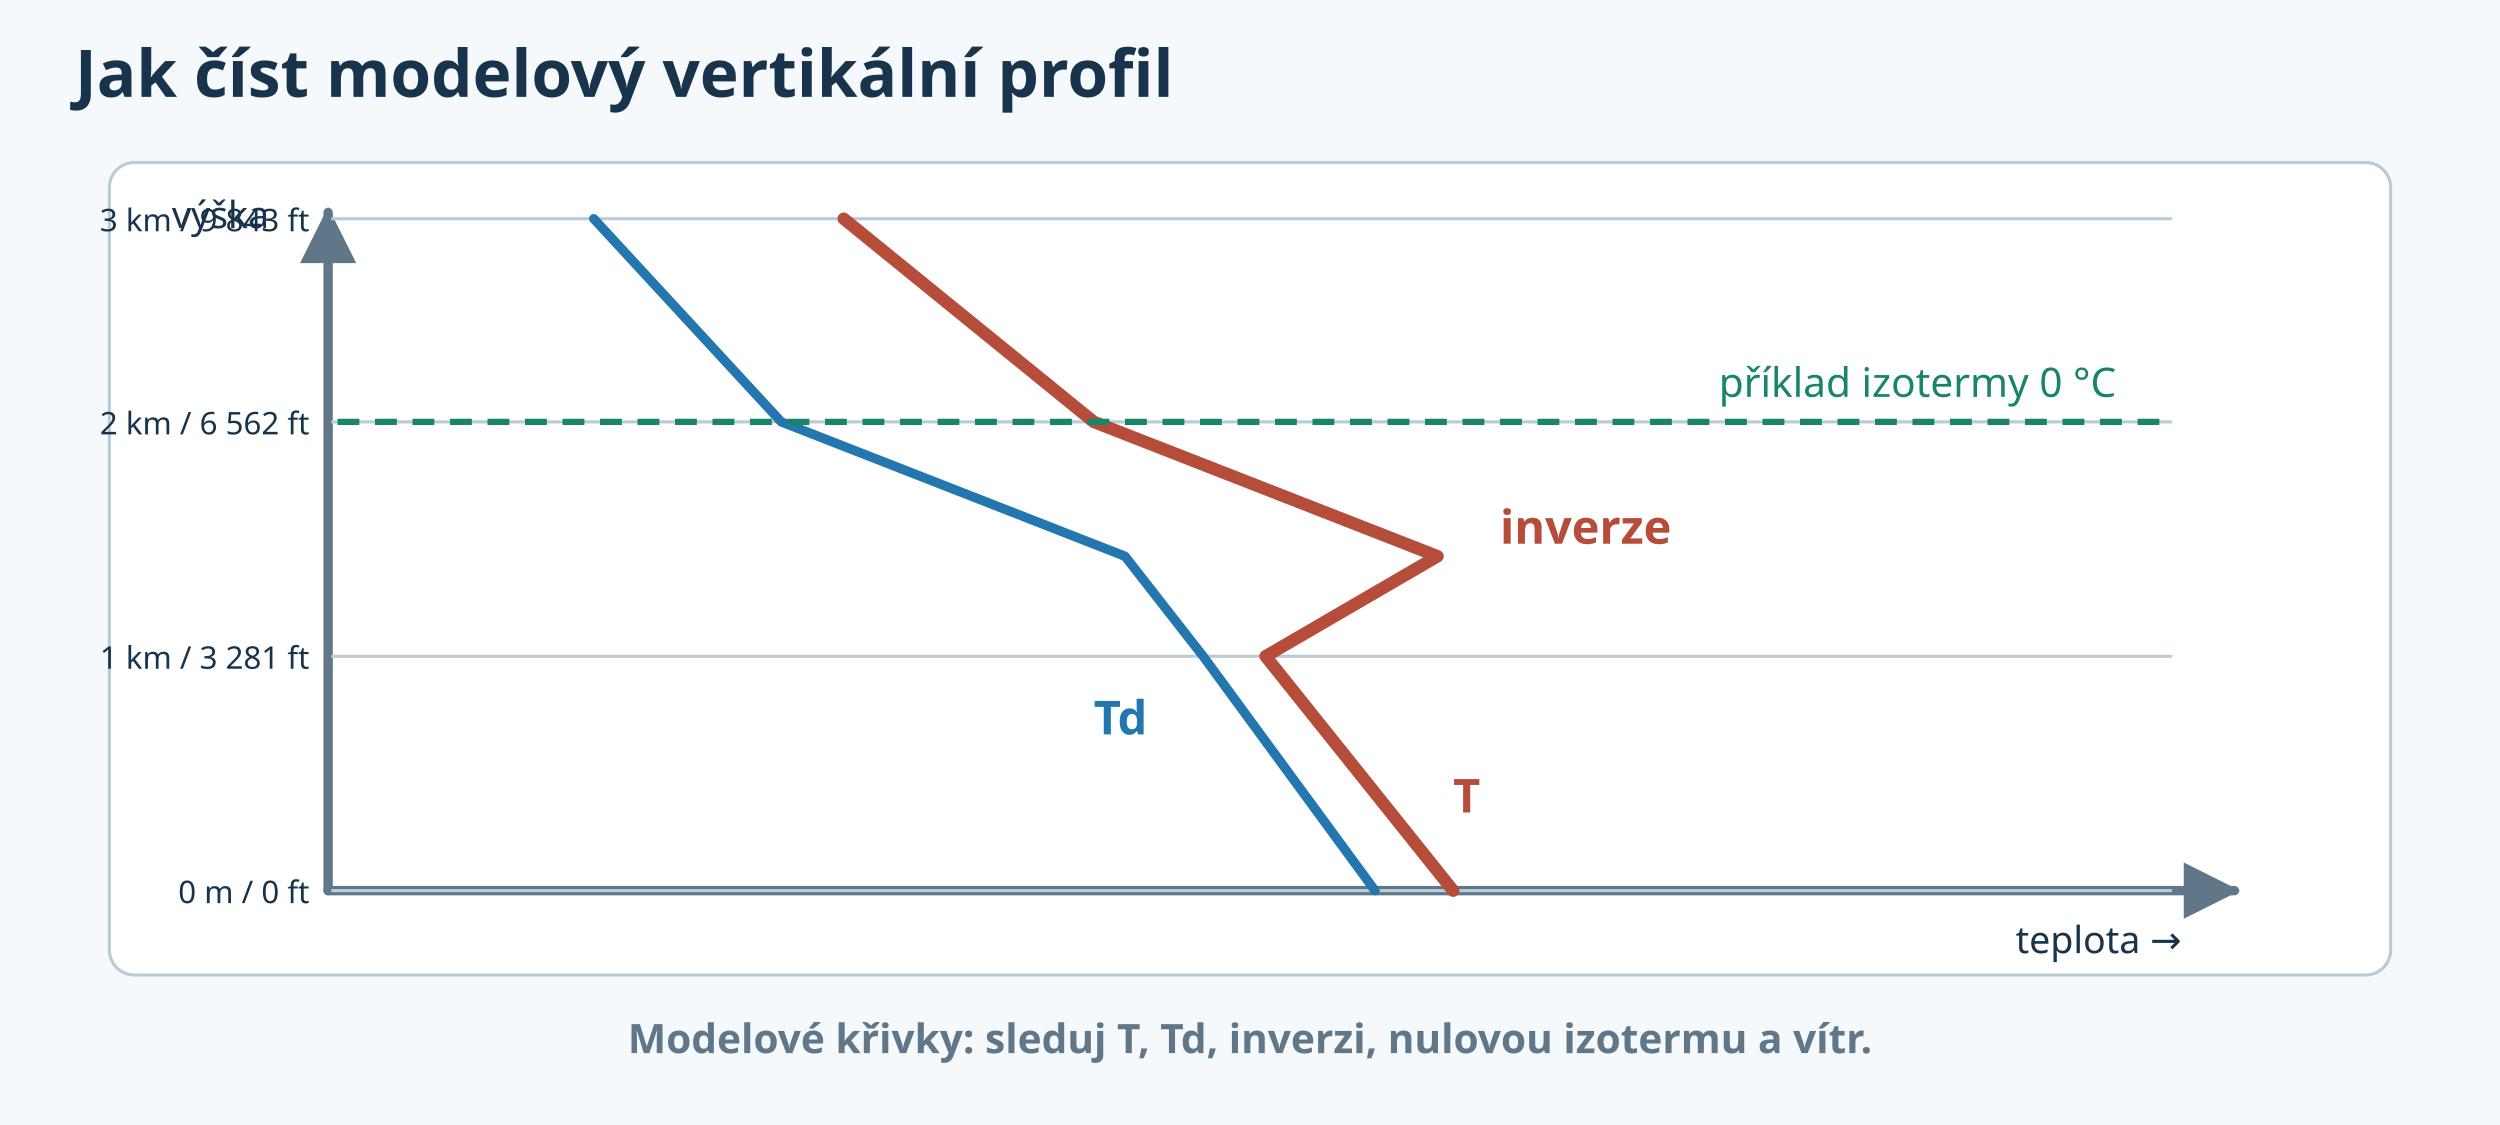
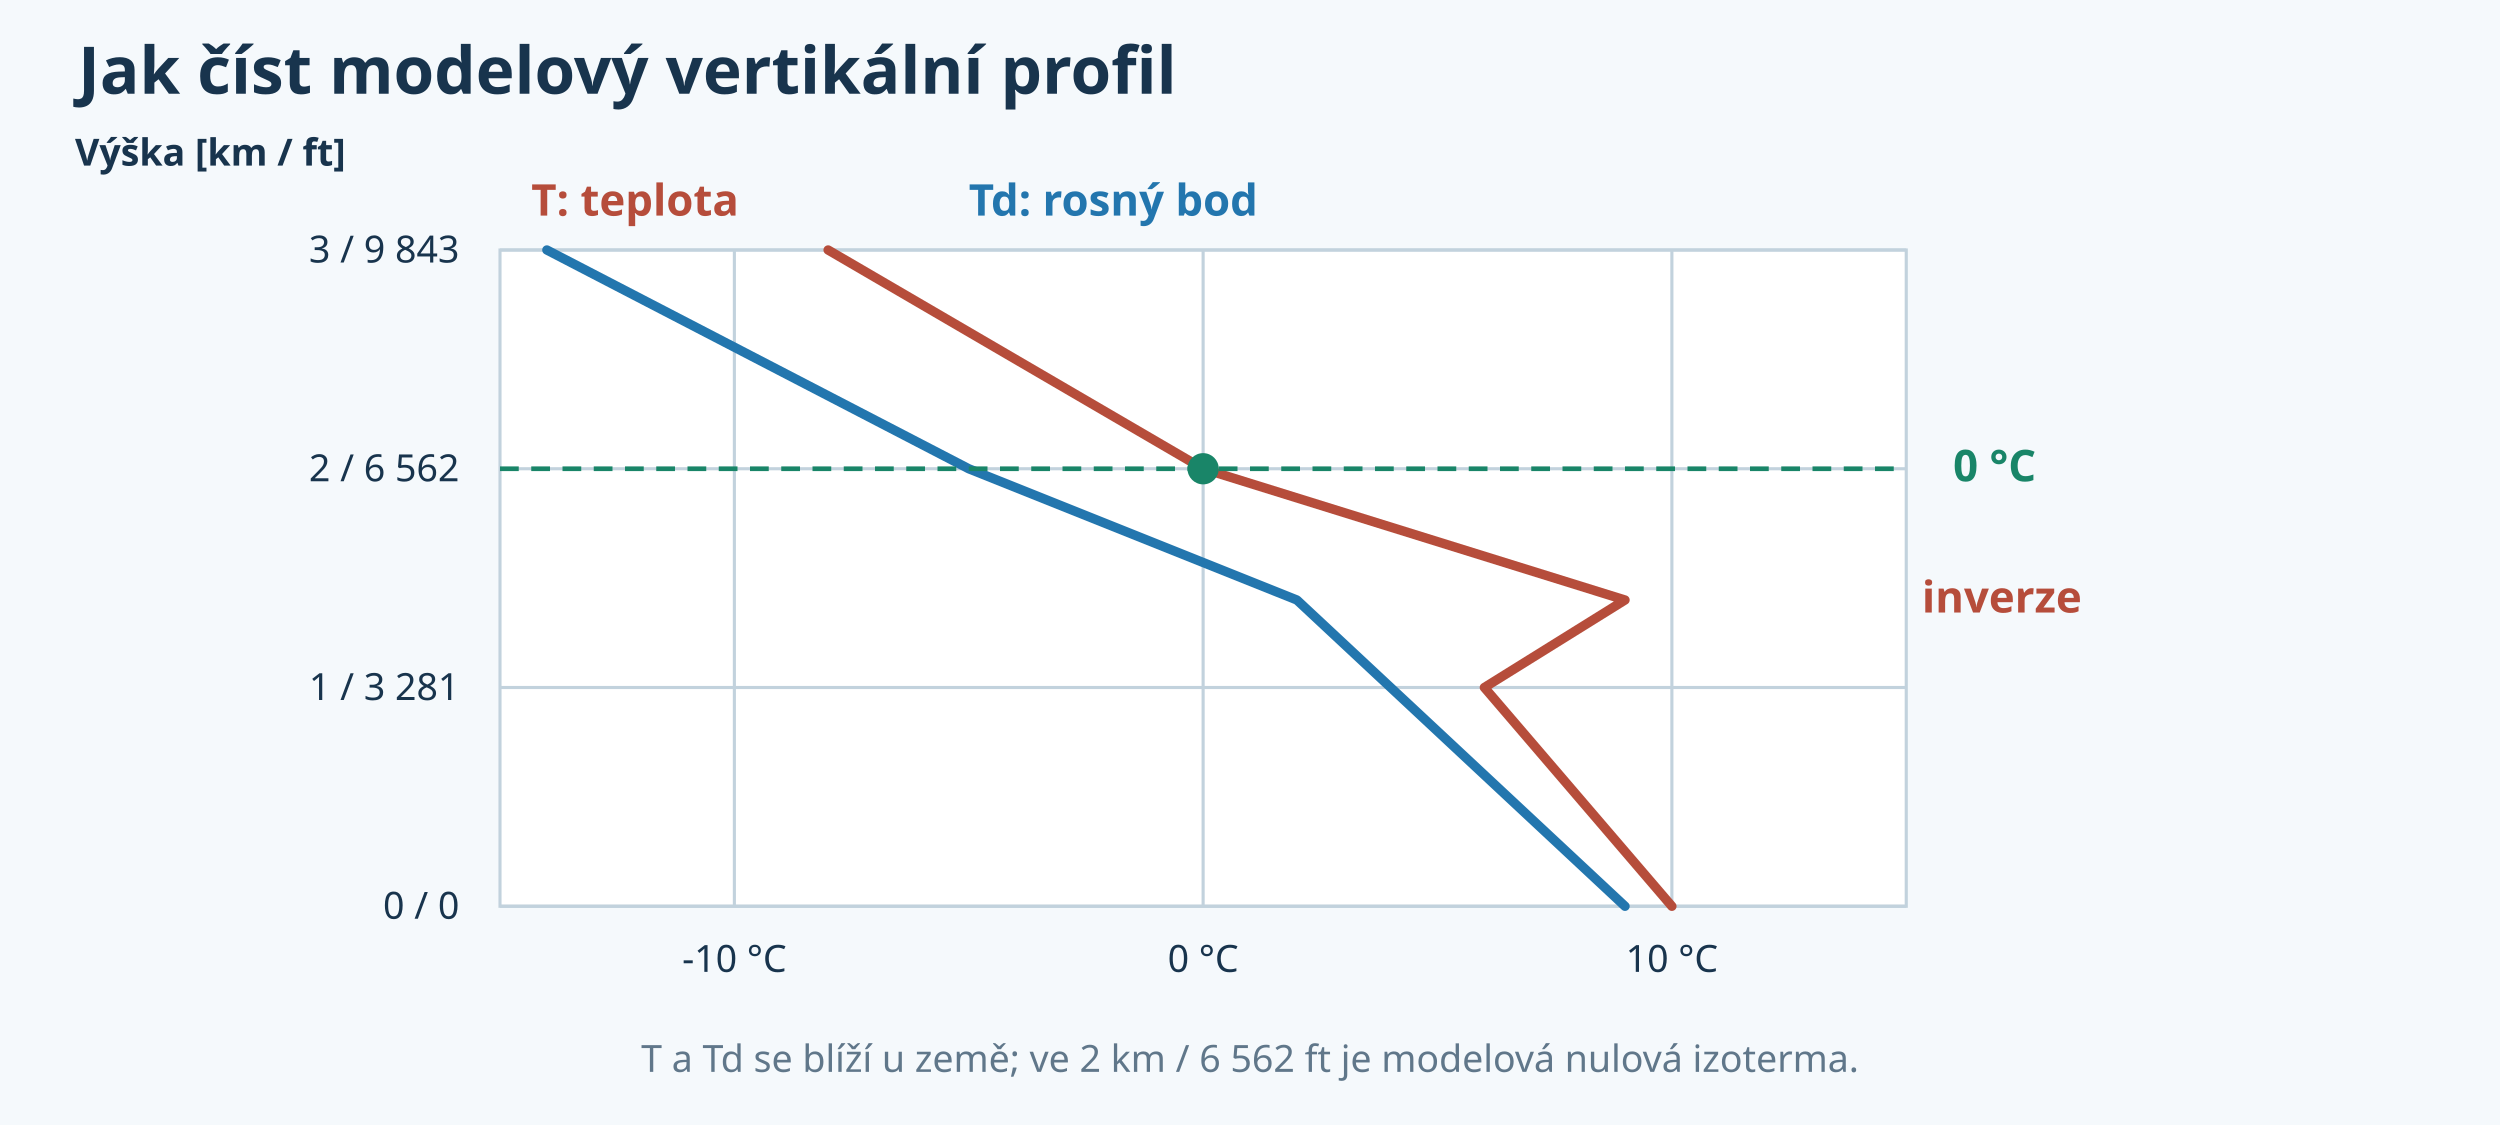
<svg xmlns="http://www.w3.org/2000/svg" viewBox="0 0 800 360" width="800" height="360" role="img" aria-labelledby="title desc">
  <defs>
    <marker id="arrow-2376ae" viewBox="0 0 10 10" refX="9" refY="5" markerWidth="6" markerHeight="6" orient="auto">
      <path d="M0 0L10 5L0 10Z" fill="#2376ae" />
    </marker>
    <marker id="arrow-b64d3b" viewBox="0 0 10 10" refX="9" refY="5" markerWidth="6" markerHeight="6" orient="auto">
      <path d="M0 0L10 5L0 10Z" fill="#b64d3b" />
    </marker>
+     <marker id="arrow-60778a" viewBox="0 0 10 10" refX="9" refY="5" markerWidth="6" markerHeight="6" orient="auto">
+       <path d="M0 0L10 5L0 10Z" fill="#60778a" />
+     </marker>
    <marker id="arrow-198568" viewBox="0 0 10 10" refX="9" refY="5" markerWidth="6" markerHeight="6" orient="auto">
      <path d="M0 0L10 5L0 10Z" fill="#198568" />
    </marker>
-     <marker id="arrow-60778a" viewBox="0 0 10 10" refX="9" refY="5" markerWidth="6" markerHeight="6" orient="auto">
-       <path d="M0 0L10 5L0 10Z" fill="#60778a" />
+     <marker id="arrow-7958a0" viewBox="0 0 10 10" refX="9" refY="5" markerWidth="6" markerHeight="6" orient="auto">
+       <path d="M0 0L10 5L0 10Z" fill="#7958a0" />
    </marker>
    <marker id="arrow-18344d" viewBox="0 0 10 10" refX="9" refY="5" markerWidth="6" markerHeight="6" orient="auto">
      <path d="M0 0L10 5L0 10Z" fill="#18344d" />
    </marker>
-     <marker id="arrow-7958a0" viewBox="0 0 10 10" refX="9" refY="5" markerWidth="6" markerHeight="6" orient="auto">
-       <path d="M0 0L10 5L0 10Z" fill="#7958a0" />
-     </marker>
-     <marker id="arrow-dfac39" viewBox="0 0 10 10" refX="9" refY="5" markerWidth="6" markerHeight="6" orient="auto">
-       <path d="M0 0L10 5L0 10Z" fill="#dfac39" />
-     </marker>
  </defs>
  <rect width="800" height="360" fill="#f5f9fc" />
-   <g font-family="system-ui, sans-serif">
-     <text x="24" y="31" font-size="21" font-weight="700" fill="#18344d" text-anchor="start">Jak číst modelový vertikální profil</text>
-     <rect x="35" y="52" width="730" height="260" rx="8" fill="#fff" stroke="#b8cbd7" />
-     <line x1="105" y1="285" x2="105" y2="68" stroke="#60778a" stroke-width="3" marker-end="url(#arrow-60778a)" stroke-linecap="round" />
-     <line x1="105" y1="285" x2="715" y2="285" stroke="#60778a" stroke-width="3" marker-end="url(#arrow-60778a)" stroke-linecap="round" />
-     <text x="55" y="73" font-size="12" font-weight="400" fill="#18344d" text-anchor="start">výška</text>
-     <text x="645" y="305" font-size="12" font-weight="400" fill="#18344d" text-anchor="start">teplota →</text>
-     <line x1="106" y1="285" x2="695" y2="285" stroke="#b8cbd7" stroke-width="1" />
-     <text x="99" y="289" font-size="10" font-weight="400" fill="#18344d" text-anchor="end">0 m / 0 ft</text>
-     <line x1="106" y1="210" x2="695" y2="210" stroke="#b8cbd7" stroke-width="1" />
-     <text x="99" y="214" font-size="10" font-weight="400" fill="#18344d" text-anchor="end">1 km / 3 281 ft</text>
-     <line x1="106" y1="135" x2="695" y2="135" stroke="#b8cbd7" stroke-width="1" />
-     <text x="99" y="139" font-size="10" font-weight="400" fill="#18344d" text-anchor="end">2 km / 6 562 ft</text>
-     <line x1="106" y1="70" x2="695" y2="70" stroke="#b8cbd7" stroke-width="1" />
-     <text x="99" y="74" font-size="10" font-weight="400" fill="#18344d" text-anchor="end">3 km / 9 843 ft</text>
-     <path d="M465 285 L405 210 L460 178 L350 135 L270 70" fill="none" stroke="#b64d3b" stroke-width="4" stroke-linejoin="round" stroke-linecap="round" />
-     <path d="M440 285 L385 210 L360 178 L250 135 L190 70" fill="none" stroke="#2376ae" stroke-width="3" stroke-linejoin="round" stroke-linecap="round" />
-     <text x="480" y="174" font-size="15" font-weight="700" fill="#b64d3b" text-anchor="start">inverze</text>
-     <text x="465" y="260" font-size="15" font-weight="700" fill="#b64d3b" text-anchor="start">T</text>
-     <text x="350" y="235" font-size="15" font-weight="700" fill="#2376ae" text-anchor="start">Td</text>
-     <line x1="108" y1="135" x2="695" y2="135" stroke="#198568" stroke-width="2" stroke-dasharray="7 5" />
-     <text x="550" y="127" font-size="13" font-weight="400" fill="#198568" text-anchor="start">příklad izotermy 0 °C</text>
-     <text x="400" y="337" font-size="13" font-weight="700" fill="#60778a" text-anchor="middle">Modelové křivky: sleduj T, Td, inverzi, nulovou izotermu a vítr.</text>
+   <g font-family="system-ui,sans-serif">
+     <text x="25" y="30" font-size="21" font-weight="700" fill="#18344d" text-anchor="start">Jak číst modelový vertikální profil</text>
+     <rect x="160" y="80" width="450" height="210" rx="0" fill="#fff" stroke="#c2d2dd" />
+     <text x="24" y="53" font-size="12" font-weight="700" fill="#18344d" text-anchor="start">Výška [km / ft]</text>
+     <line x1="160" y1="290" x2="610" y2="290" stroke="#c2d2dd" stroke-width="1" />
+     <text x="147" y="294" font-size="12" font-weight="400" fill="#18344d" text-anchor="end">0 / 0</text>
+     <line x1="160" y1="220" x2="610" y2="220" stroke="#c2d2dd" stroke-width="1" />
+     <text x="147" y="224" font-size="12" font-weight="400" fill="#18344d" text-anchor="end">1 / 3 281</text>
+     <line x1="160" y1="150" x2="610" y2="150" stroke="#c2d2dd" stroke-width="1" />
+     <text x="147" y="154" font-size="12" font-weight="400" fill="#18344d" text-anchor="end">2 / 6 562</text>
+     <line x1="160" y1="80" x2="610" y2="80" stroke="#c2d2dd" stroke-width="1" />
+     <text x="147" y="84" font-size="12" font-weight="400" fill="#18344d" text-anchor="end">3 / 9 843</text>
+     <line x1="235" y1="80" x2="235" y2="290" stroke="#c2d2dd" stroke-width="1" />
+     <text x="235" y="311" font-size="12" font-weight="400" fill="#18344d" text-anchor="middle">-10 °C</text>
+     <line x1="385" y1="80" x2="385" y2="290" stroke="#c2d2dd" stroke-width="1" />
+     <text x="385" y="311" font-size="12" font-weight="400" fill="#18344d" text-anchor="middle">0 °C</text>
+     <line x1="535" y1="80" x2="535" y2="290" stroke="#c2d2dd" stroke-width="1" />
+     <text x="535" y="311" font-size="12" font-weight="400" fill="#18344d" text-anchor="middle">10 °C</text>
+     <path d="M535 290 L475 220 L520 192 L385 150 L265 80" fill="none" stroke="#b64d3b" stroke-width="3" stroke-linecap="round" stroke-linejoin="round" />
+     <path d="M520 290 L445 220 L415 192 L310 150 L175 80" fill="none" stroke="#2376ae" stroke-width="3" stroke-linecap="round" stroke-linejoin="round" />
+     <line x1="160" y1="150" x2="610" y2="150" stroke="#198568" stroke-width="1.5" stroke-dasharray="6 4" />
+     <circle cx="385" cy="150" r="5" fill="#198568" />
+     <text x="625" y="154" font-size="14" font-weight="700" fill="#198568" text-anchor="start">0 °C</text>
+     <text x="615" y="196" font-size="14" font-weight="700" fill="#b64d3b" text-anchor="start">inverze</text>
+     <text x="170" y="69" font-size="14" font-weight="700" fill="#b64d3b" text-anchor="start">T: teplota</text>
+     <text x="310" y="69" font-size="14" font-weight="700" fill="#2376ae" text-anchor="start">Td: rosný bod</text>
+     <text x="400" y="343" font-size="12" font-weight="400" fill="#60778a" text-anchor="middle">T a Td se blíží u země; ve 2 km / 6 562 ft je modelová nulová izoterma.</text>
  </g>
</svg>
